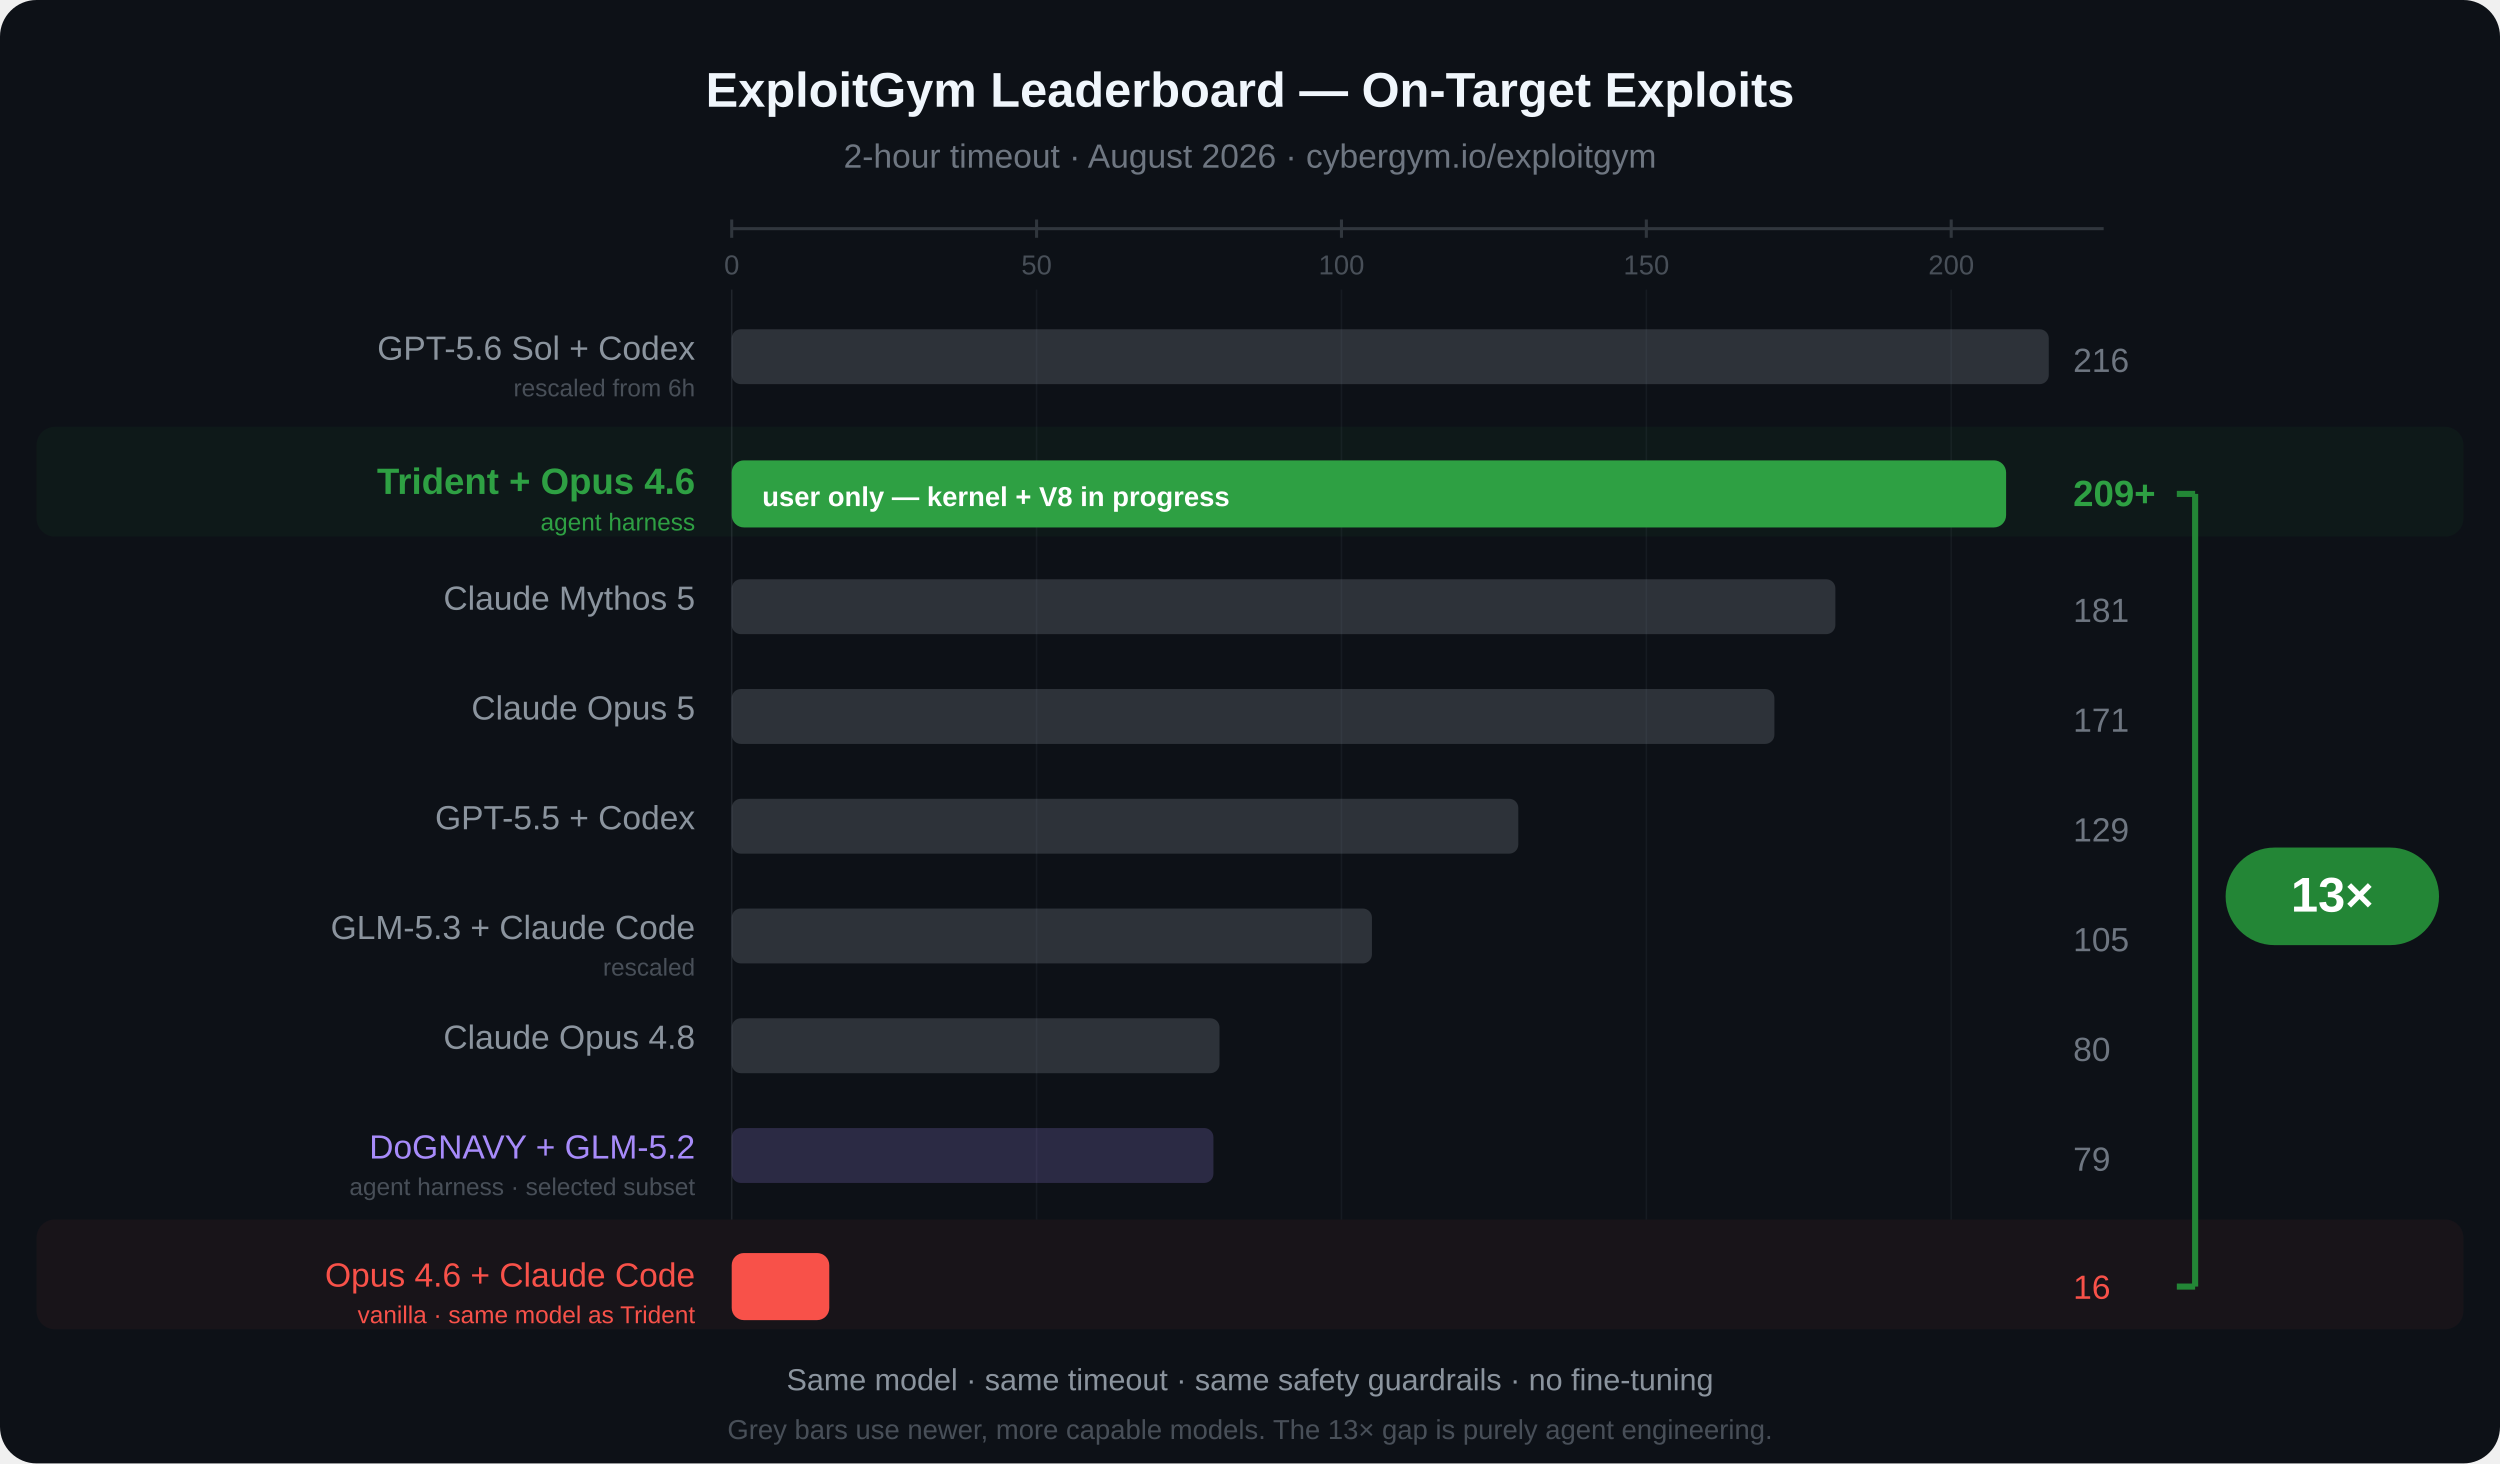
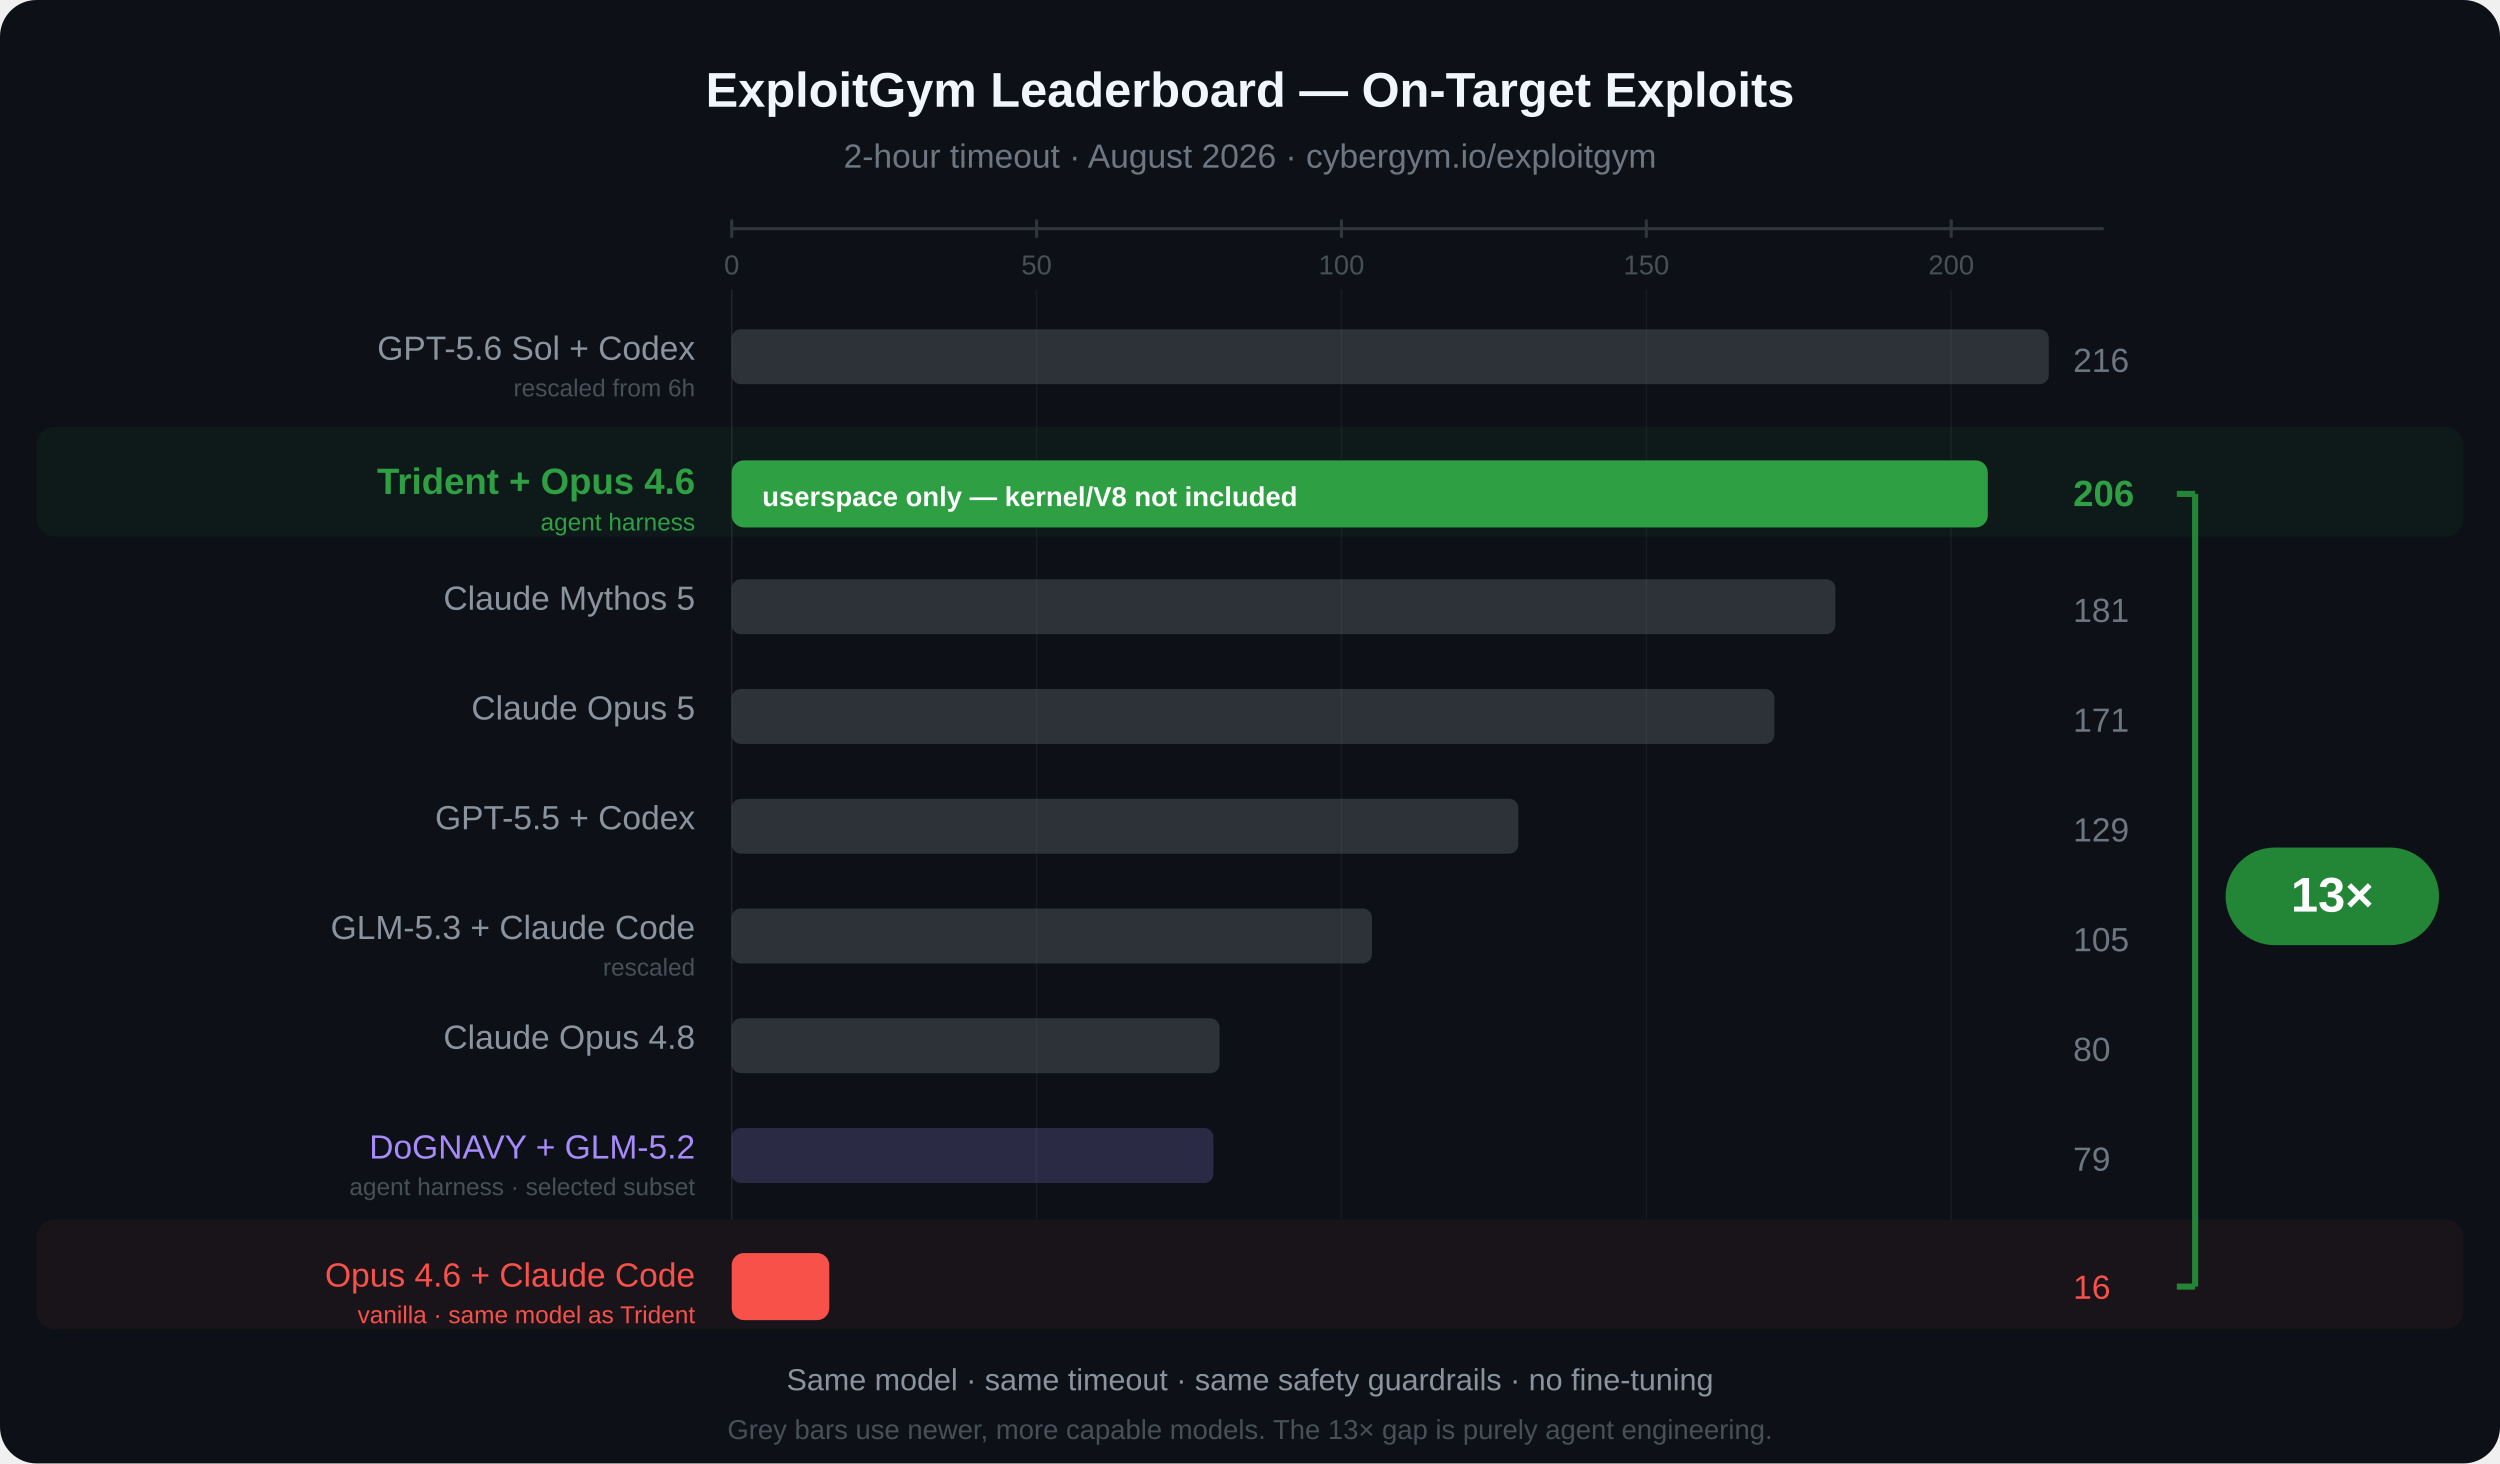
<svg xmlns="http://www.w3.org/2000/svg" viewBox="0 0 820 480" font-family="Segoe UI, Arial, sans-serif">
  <rect width="820" height="480" fill="#0d1117" rx="12" />
  <text x="410" y="35" text-anchor="middle" fill="#f0f6fc" font-size="16" font-weight="bold">ExploitGym Leaderboard — On-Target Exploits</text>
  <text x="410" y="55" text-anchor="middle" fill="#6e7681" font-size="11">2-hour timeout · August 2026 · cybergym.io/exploitgym</text>
  <line x1="240" y1="75" x2="690" y2="75" stroke="#30363d" stroke-width="1" />
  <line x1="240" y1="72" x2="240" y2="78" stroke="#30363d" stroke-width="1" />
  <line x1="340" y1="72" x2="340" y2="78" stroke="#30363d" stroke-width="1" />
  <line x1="440" y1="72" x2="440" y2="78" stroke="#30363d" stroke-width="1" />
  <line x1="540" y1="72" x2="540" y2="78" stroke="#30363d" stroke-width="1" />
  <line x1="640" y1="72" x2="640" y2="78" stroke="#30363d" stroke-width="1" />
  <text x="240" y="90" text-anchor="middle" fill="#484f58" font-size="9">0</text>
  <text x="340" y="90" text-anchor="middle" fill="#484f58" font-size="9">50</text>
  <text x="440" y="90" text-anchor="middle" fill="#484f58" font-size="9">100</text>
  <text x="540" y="90" text-anchor="middle" fill="#484f58" font-size="9">150</text>
  <text x="640" y="90" text-anchor="middle" fill="#484f58" font-size="9">200</text>
  <line x1="240" y1="95" x2="240" y2="400" stroke="#21262d" stroke-width="0.5" />
  <line x1="340" y1="95" x2="340" y2="400" stroke="#161b22" stroke-width="0.5" />
  <line x1="440" y1="95" x2="440" y2="400" stroke="#161b22" stroke-width="0.5" />
  <line x1="540" y1="95" x2="540" y2="400" stroke="#161b22" stroke-width="0.5" />
  <line x1="640" y1="95" x2="640" y2="400" stroke="#161b22" stroke-width="0.5" />
  <text x="228" y="118" text-anchor="end" fill="#8b949e" font-size="11">GPT-5.6 Sol + Codex</text>
  <text x="228" y="130" text-anchor="end" fill="#484f58" font-size="8">rescaled from 6h</text>
  <rect x="240" y="108" width="432" height="18" rx="3" fill="#8b949e" opacity="0.25" />
  <text x="680" y="122" fill="#6e7681" font-size="11">216</text>
  <rect x="12" y="140" width="796" height="36" rx="6" fill="#238636" opacity="0.07" />
  <text x="228" y="162" text-anchor="end" fill="#2ea043" font-size="12" font-weight="bold">Trident + Opus 4.6</text>
  <text x="228" y="174" text-anchor="end" fill="#2ea043" font-size="8">agent harness</text>
-   <rect x="240" y="151" width="418" height="22" rx="4" fill="#2ea043" />
-   <text x="250" y="166" fill="#fff" font-size="9" font-weight="bold">user only — kernel + V8 in progress</text>
-   <text x="680" y="166" fill="#2ea043" font-size="12" font-weight="bold">209+</text>
+   <rect x="240" y="151" width="412" height="22" rx="4" fill="#2ea043" />
+   <text x="250" y="166" fill="#fff" font-size="9" font-weight="bold">userspace only — kernel/V8 not included</text>
+   <text x="680" y="166" fill="#2ea043" font-size="12" font-weight="bold">206</text>
  <text x="228" y="200" text-anchor="end" fill="#8b949e" font-size="11">Claude Mythos 5</text>
  <rect x="240" y="190" width="362" height="18" rx="3" fill="#8b949e" opacity="0.25" />
  <text x="680" y="204" fill="#6e7681" font-size="11">181</text>
  <text x="228" y="236" text-anchor="end" fill="#8b949e" font-size="11">Claude Opus 5</text>
  <rect x="240" y="226" width="342" height="18" rx="3" fill="#8b949e" opacity="0.25" />
  <text x="680" y="240" fill="#6e7681" font-size="11">171</text>
  <text x="228" y="272" text-anchor="end" fill="#8b949e" font-size="11">GPT-5.5 + Codex</text>
  <rect x="240" y="262" width="258" height="18" rx="3" fill="#8b949e" opacity="0.25" />
  <text x="680" y="276" fill="#6e7681" font-size="11">129</text>
  <text x="228" y="308" text-anchor="end" fill="#8b949e" font-size="11">GLM-5.3 + Claude Code</text>
  <text x="228" y="320" text-anchor="end" fill="#484f58" font-size="8">rescaled</text>
  <rect x="240" y="298" width="210" height="18" rx="3" fill="#8b949e" opacity="0.25" />
  <text x="680" y="312" fill="#6e7681" font-size="11">105</text>
  <text x="228" y="344" text-anchor="end" fill="#8b949e" font-size="11">Claude Opus 4.8</text>
  <rect x="240" y="334" width="160" height="18" rx="3" fill="#8b949e" opacity="0.25" />
  <text x="680" y="348" fill="#6e7681" font-size="11">80</text>
  <text x="228" y="380" text-anchor="end" fill="#a78bfa" font-size="11">DoGNAVY + GLM-5.2</text>
  <text x="228" y="392" text-anchor="end" fill="#484f58" font-size="8">agent harness · selected subset</text>
  <rect x="240" y="370" width="158" height="18" rx="3" fill="#a78bfa" opacity="0.2" />
  <text x="680" y="384" fill="#6e7681" font-size="11">79</text>
  <rect x="12" y="400" width="796" height="36" rx="6" fill="#f85149" opacity="0.05" />
  <text x="228" y="422" text-anchor="end" fill="#f85149" font-size="11">Opus 4.6 + Claude Code</text>
  <text x="228" y="434" text-anchor="end" fill="#f85149" font-size="8">vanilla · same model as Trident</text>
  <rect x="240" y="411" width="32" height="22" rx="4" fill="#f85149" />
  <text x="680" y="426" fill="#f85149" font-size="11">16</text>
  <line x1="720" y1="162" x2="720" y2="422" stroke="#238636" stroke-width="2" />
  <line x1="714" y1="162" x2="720" y2="162" stroke="#238636" stroke-width="2" />
  <line x1="714" y1="422" x2="720" y2="422" stroke="#238636" stroke-width="2" />
  <rect x="730" y="278" width="70" height="32" rx="16" fill="#238636" />
  <text x="765" y="299" text-anchor="middle" fill="#fff" font-size="16" font-weight="bold">13×</text>
  <text x="410" y="456" text-anchor="middle" fill="#8b949e" font-size="10">Same model · same timeout · same safety guardrails · no fine-tuning</text>
  <text x="410" y="472" text-anchor="middle" fill="#484f58" font-size="9">Grey bars use newer, more capable models. The 13× gap is purely agent engineering.</text>
</svg>
